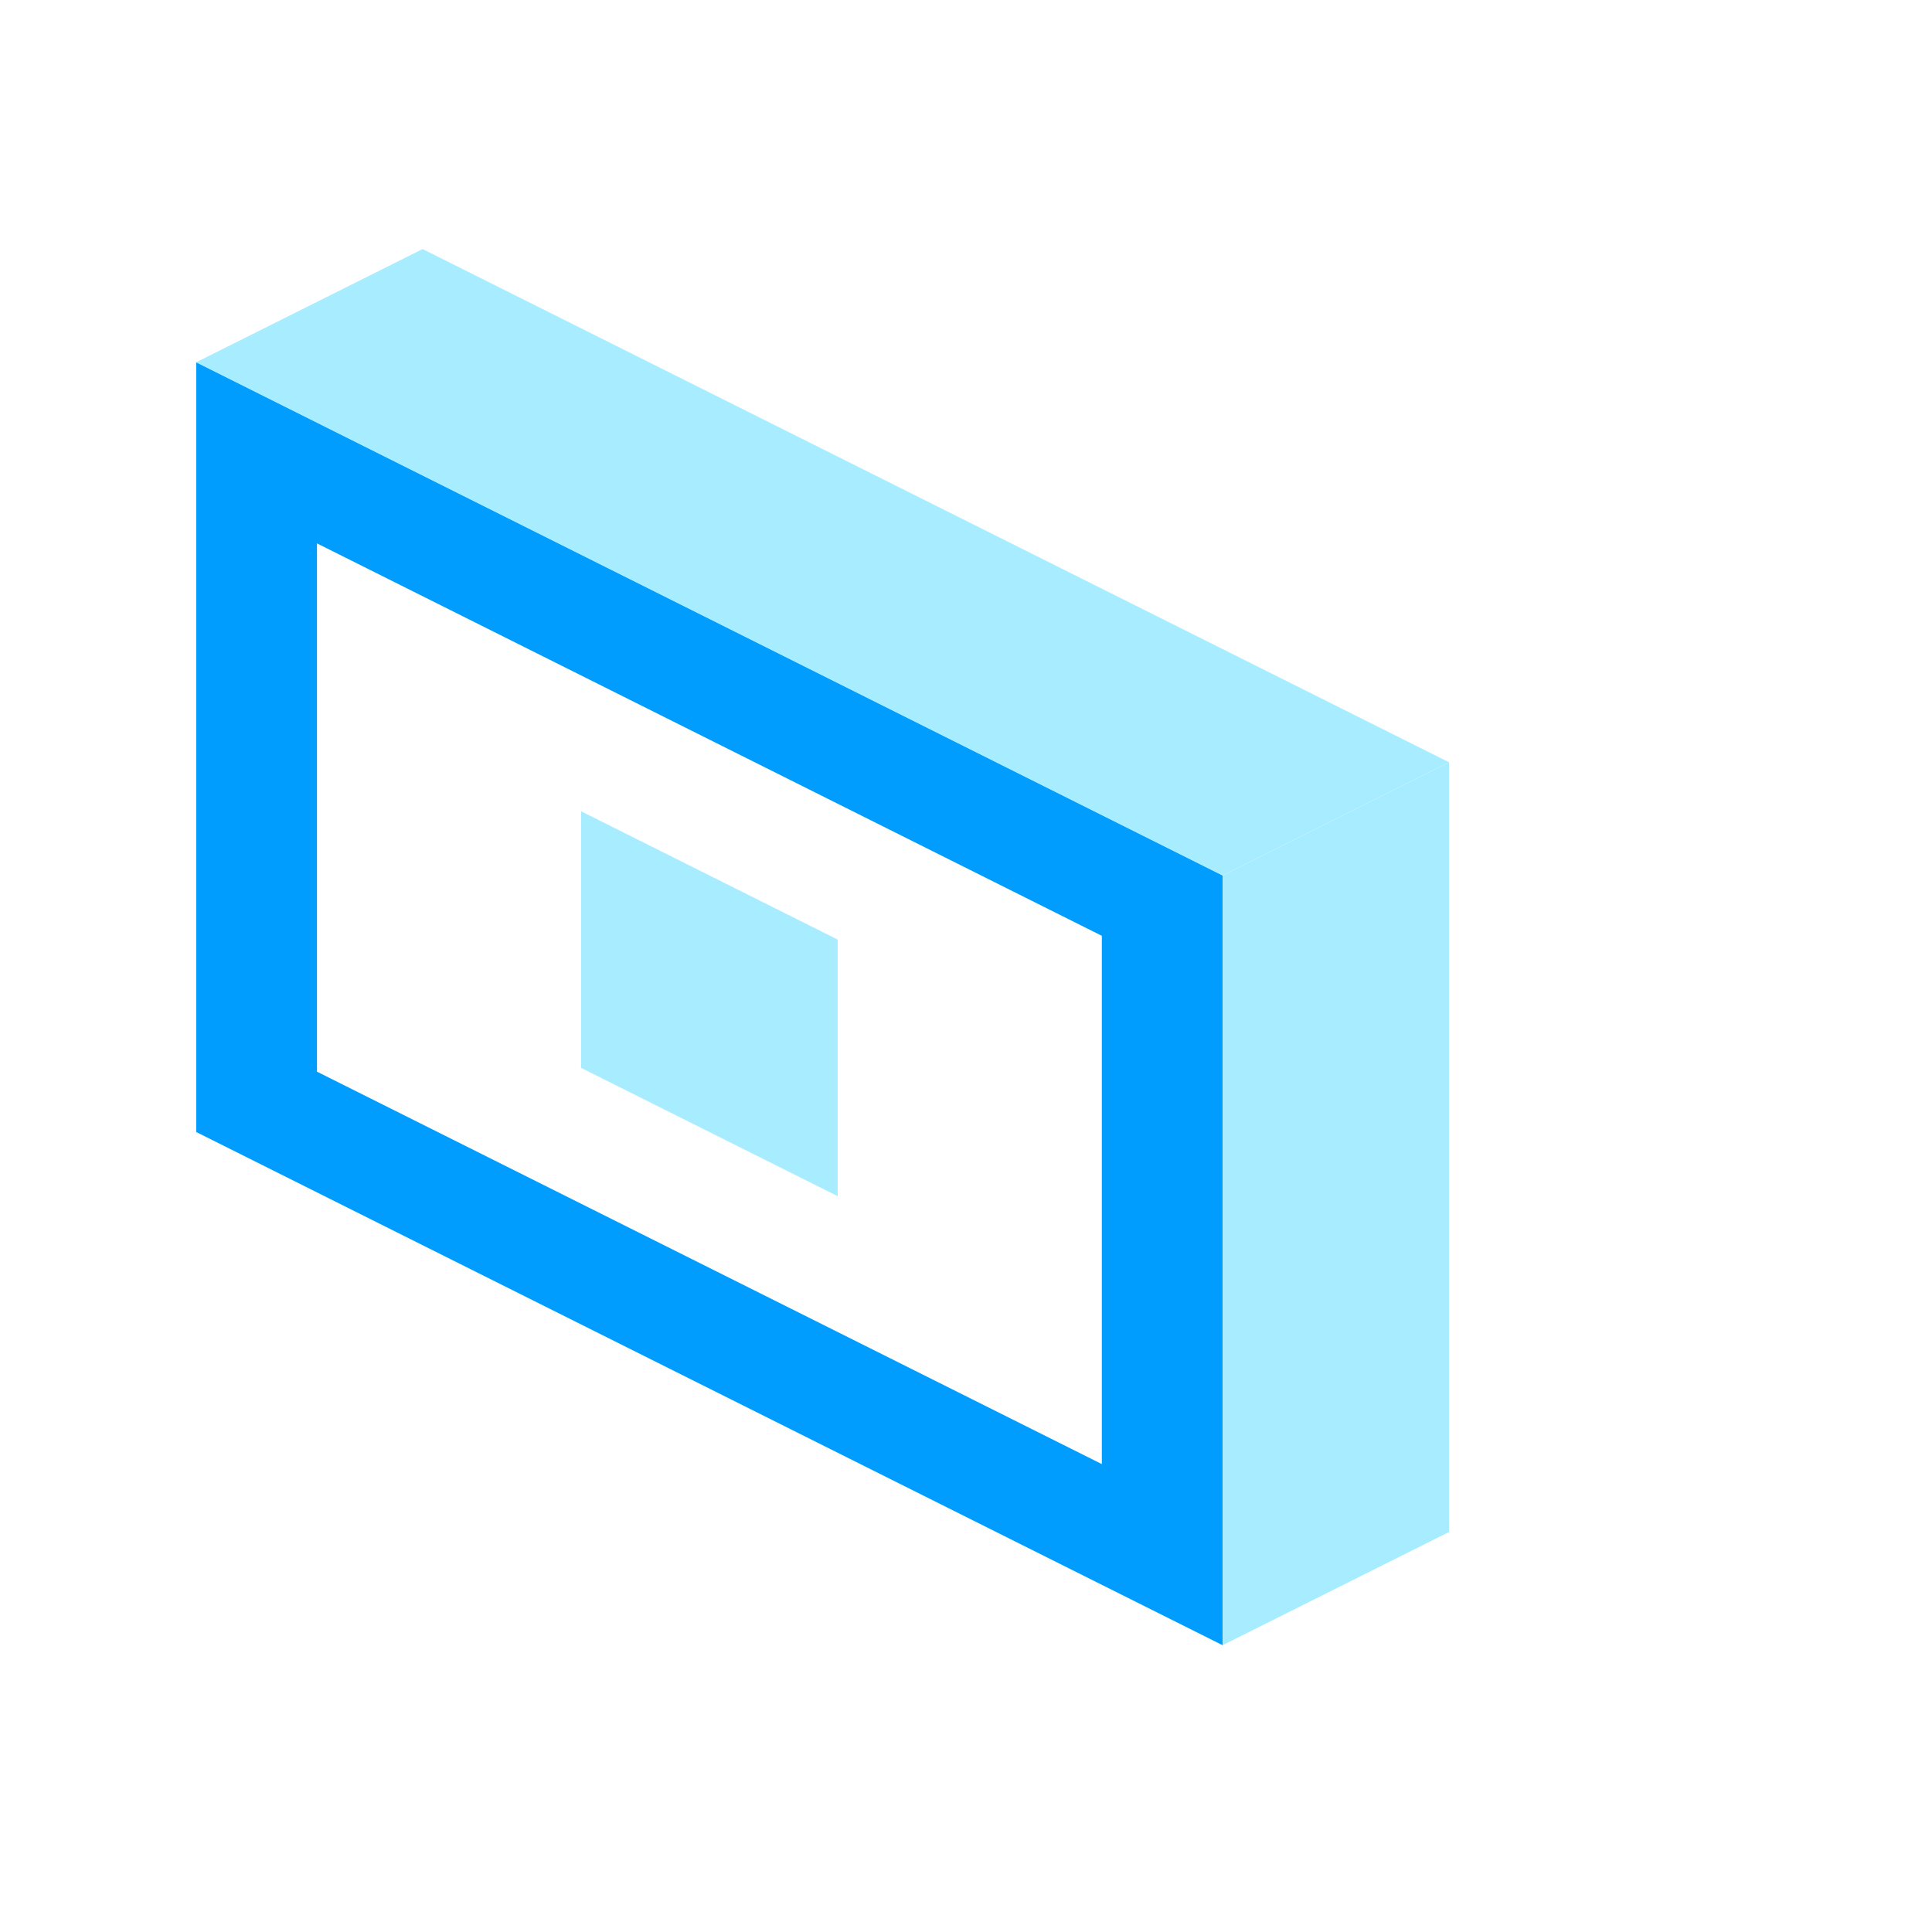
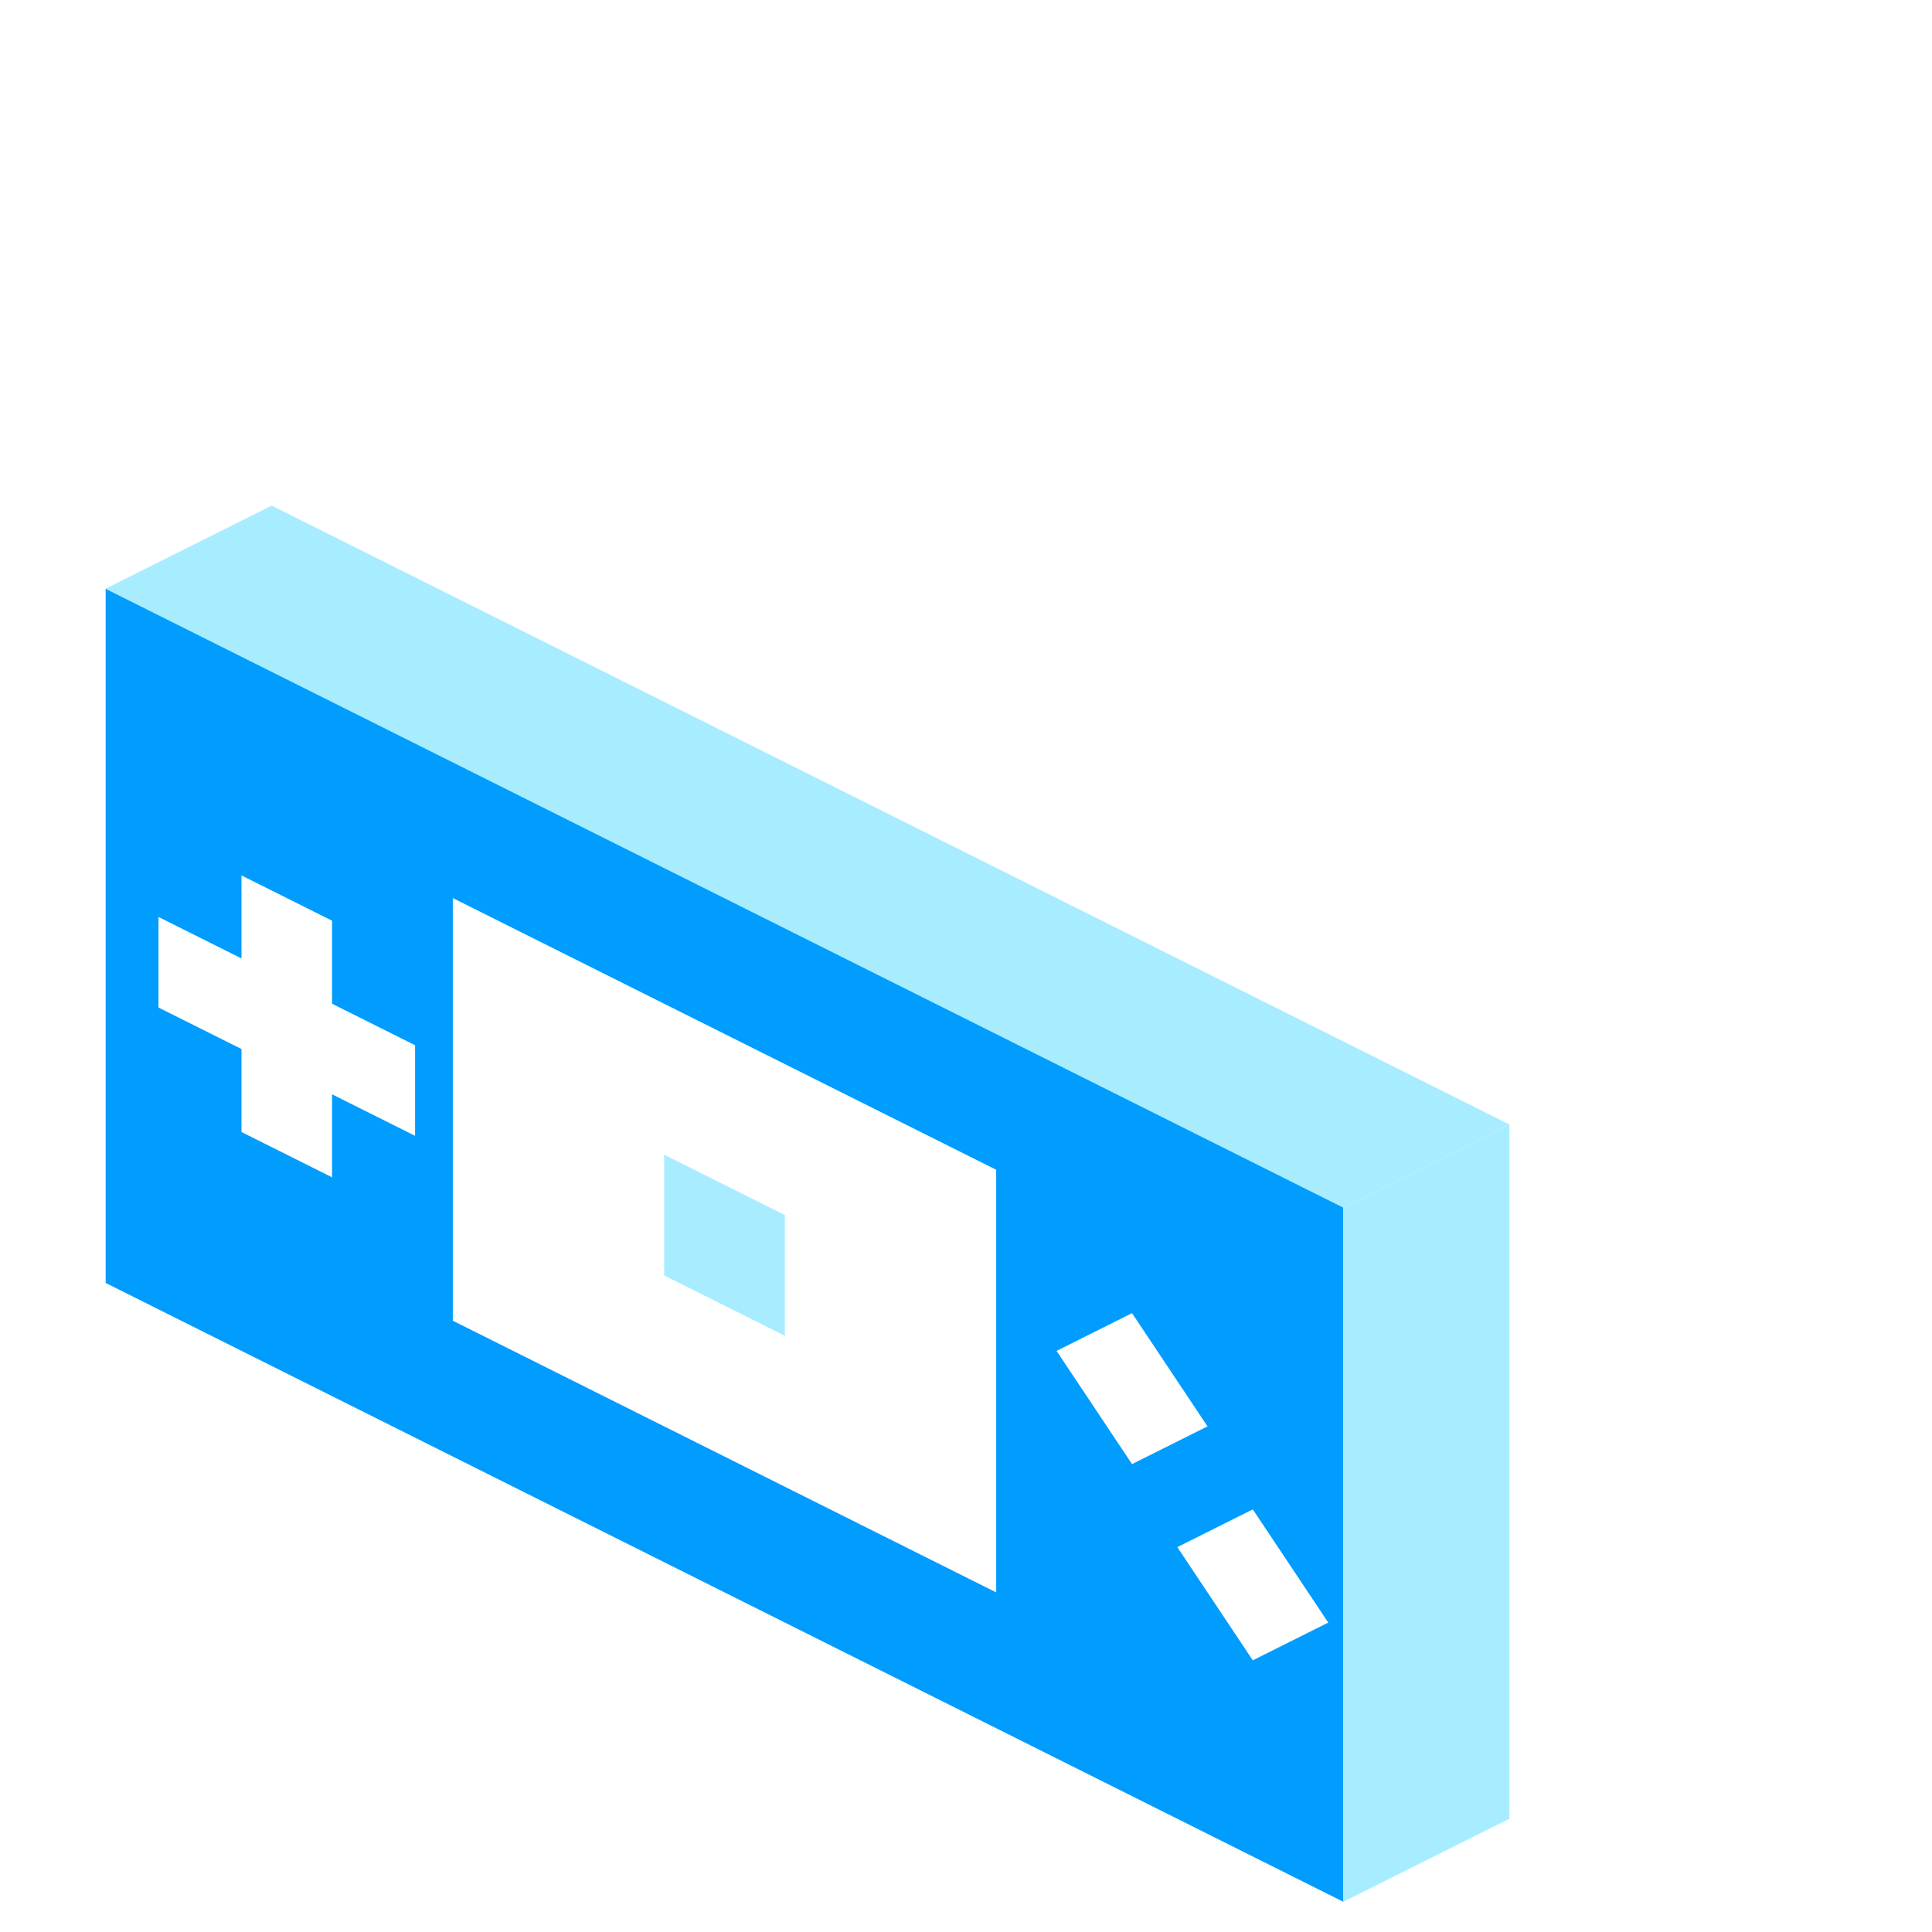
<svg xmlns="http://www.w3.org/2000/svg" width="256" height="256" viewBox="0 0 256 256" role="img">
-   <path data-part="body" fill="#009DFF" fill-rule="evenodd" d="M 26 150 L 162 218 L 162 116 L 26 48 Z M 42 142 L 146 194 L 146 124 L 42 72 Z" />
-   <polygon data-part="facet-1" fill="#A8EDFF" points="26,48 162,116 192,101 56,33" />
-   <polygon data-part="facet-2" fill="#A8EDFF" points="162,218 192,203 192,101 162,116" />
-   <polygon data-part="facet-3" fill="#A8EDFF" points="77,141.5 111,158.5 111,124.5 77,107.5" />
+   <path data-part="body" fill="#009DFF" fill-rule="evenodd" d="M 14 170 L 178 252 L 178 160 L 14 78 Z M 60 175 L 132 211 L 132 155 L 60 119 Z M 32 116 L 44 122 L 44 133 L 55 138.5 L 55 150.5 L 44 145 L 44 156 L 32 150 L 32 139 L 21 133.5 L 21 121.5 L 32 127 Z M 150 174 L 160 189 L 150 194 L 140 179 Z M 166 200 L 176 215 L 166 220 L 156 205 Z" />
+   <polygon data-part="facet-1" fill="#A8EDFF" points="14,78 178,160 200,149 36,67" />
+   <polygon data-part="facet-2" fill="#A8EDFF" points="178,252 200,241 200,149 178,160" />
+   <polygon data-part="facet-3" fill="#A8EDFF" points="88,169 104,177 104,161 88,153" />
</svg>
